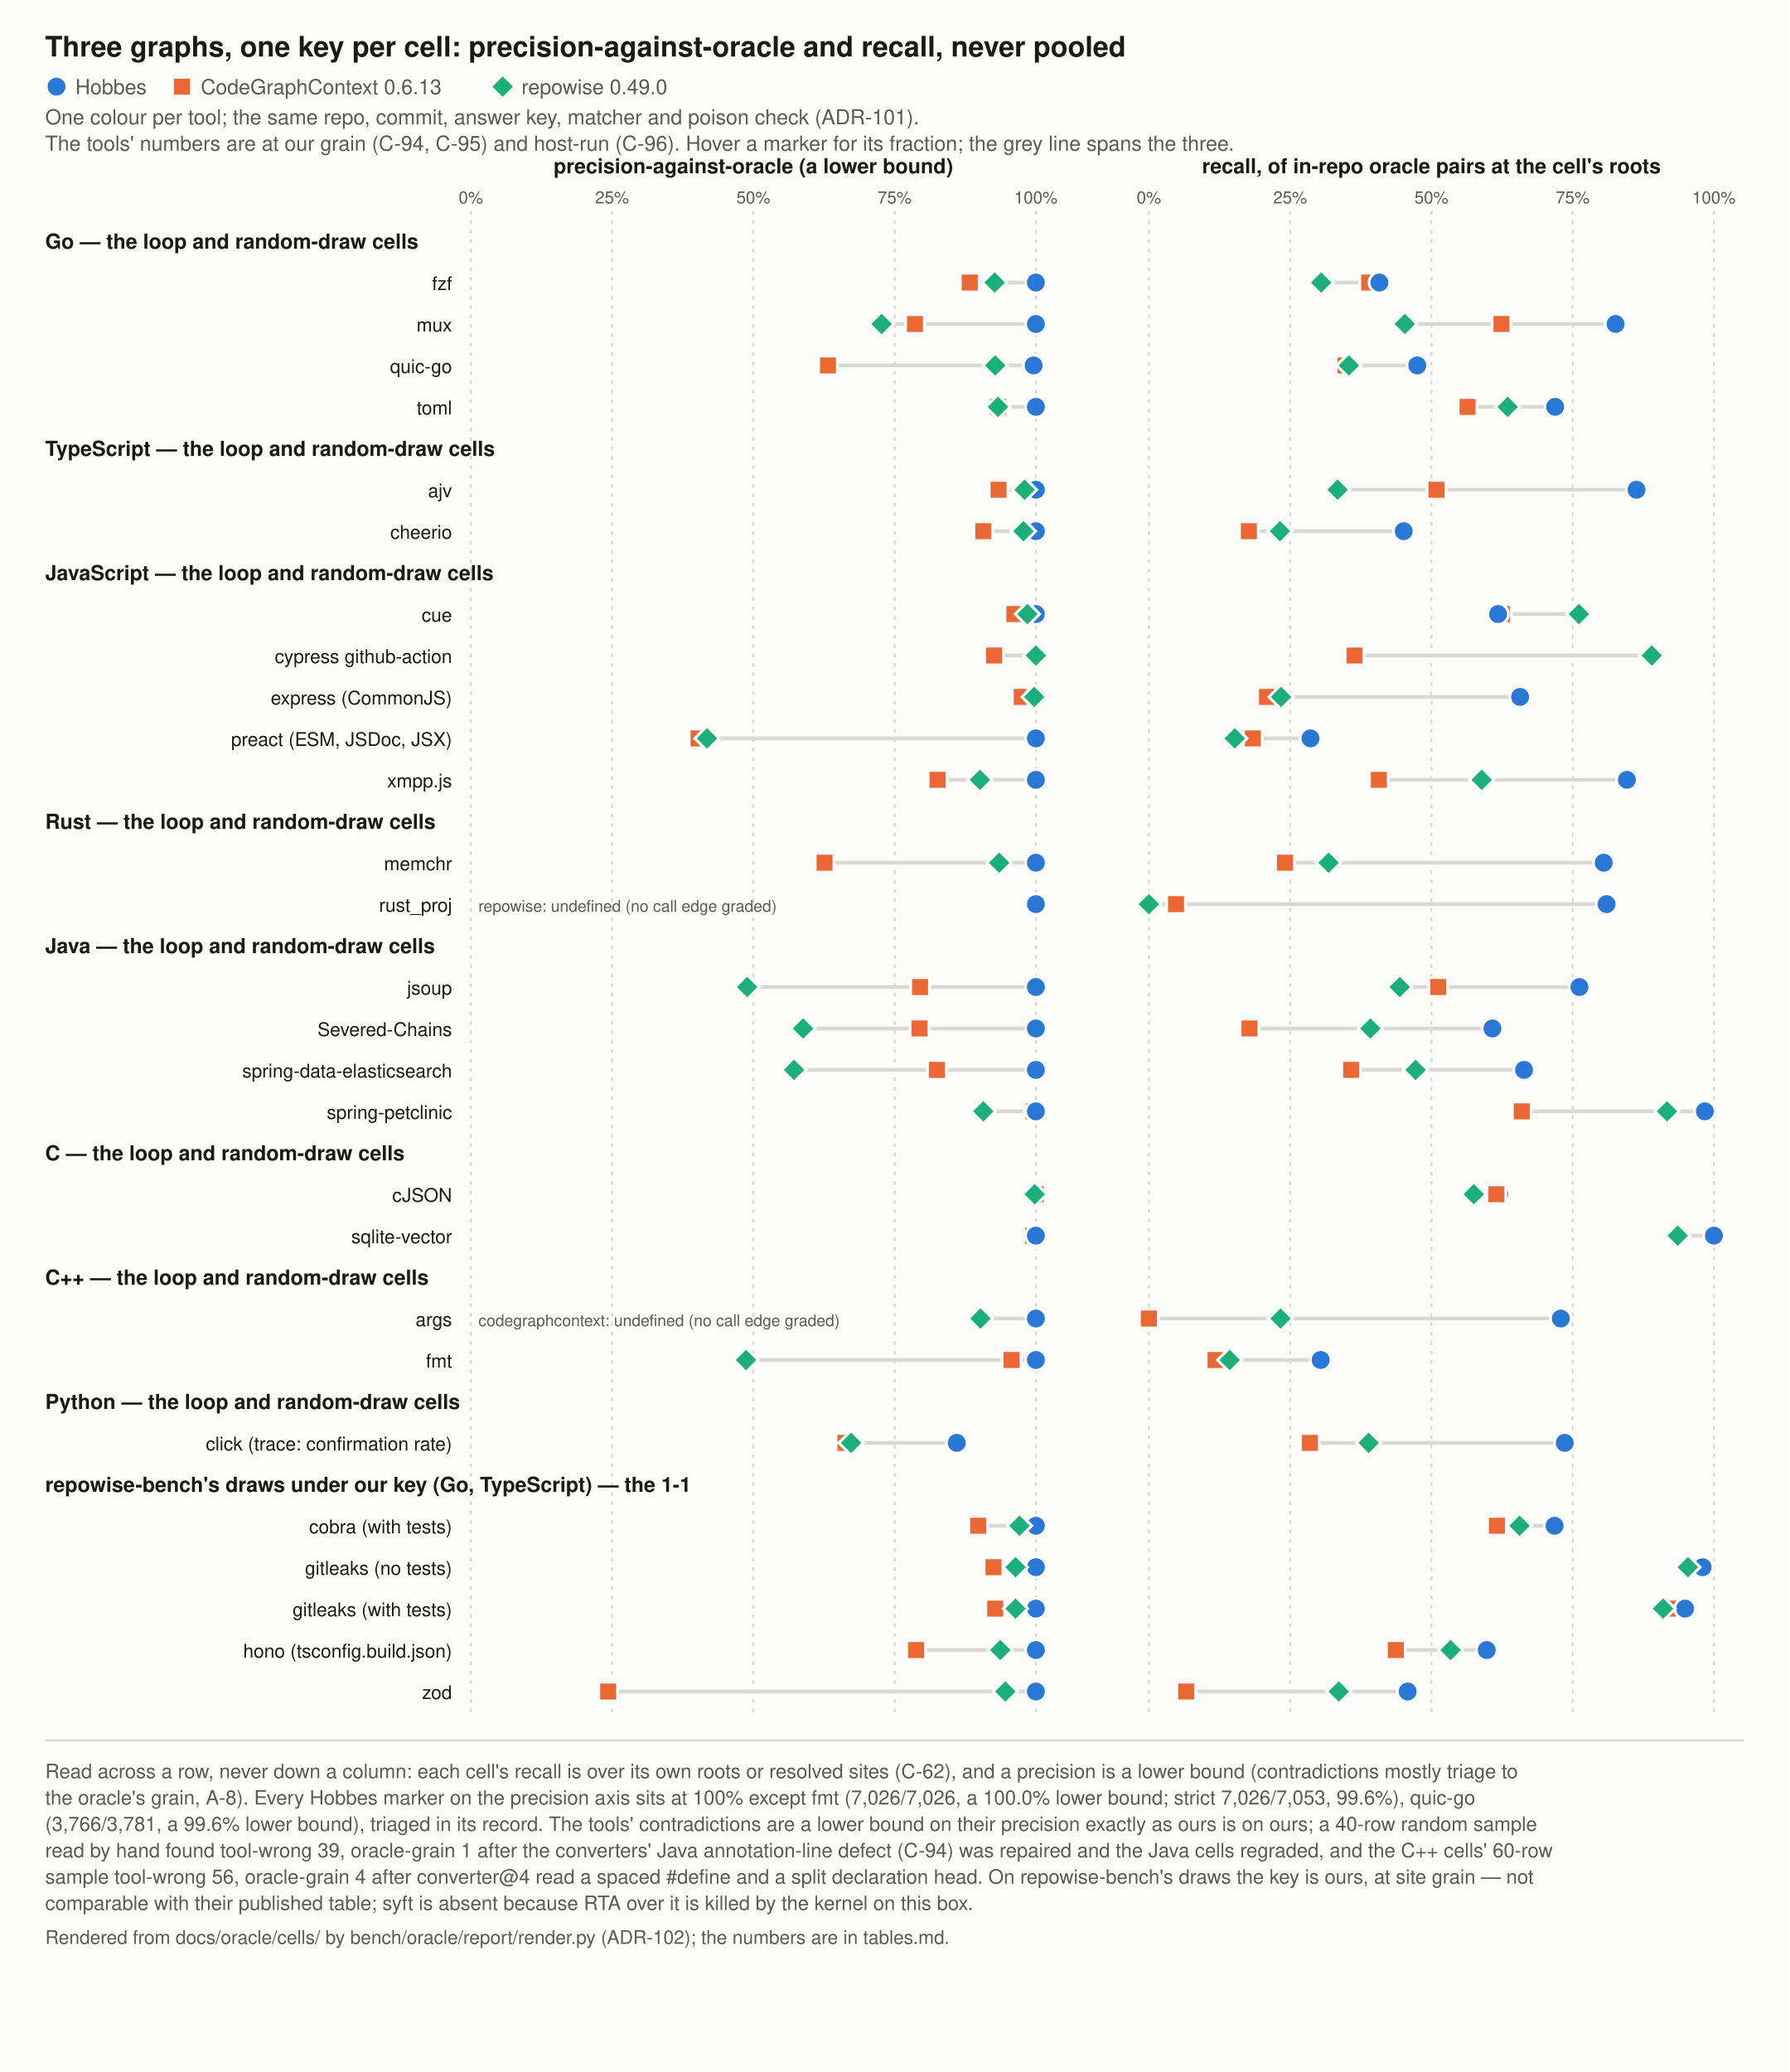
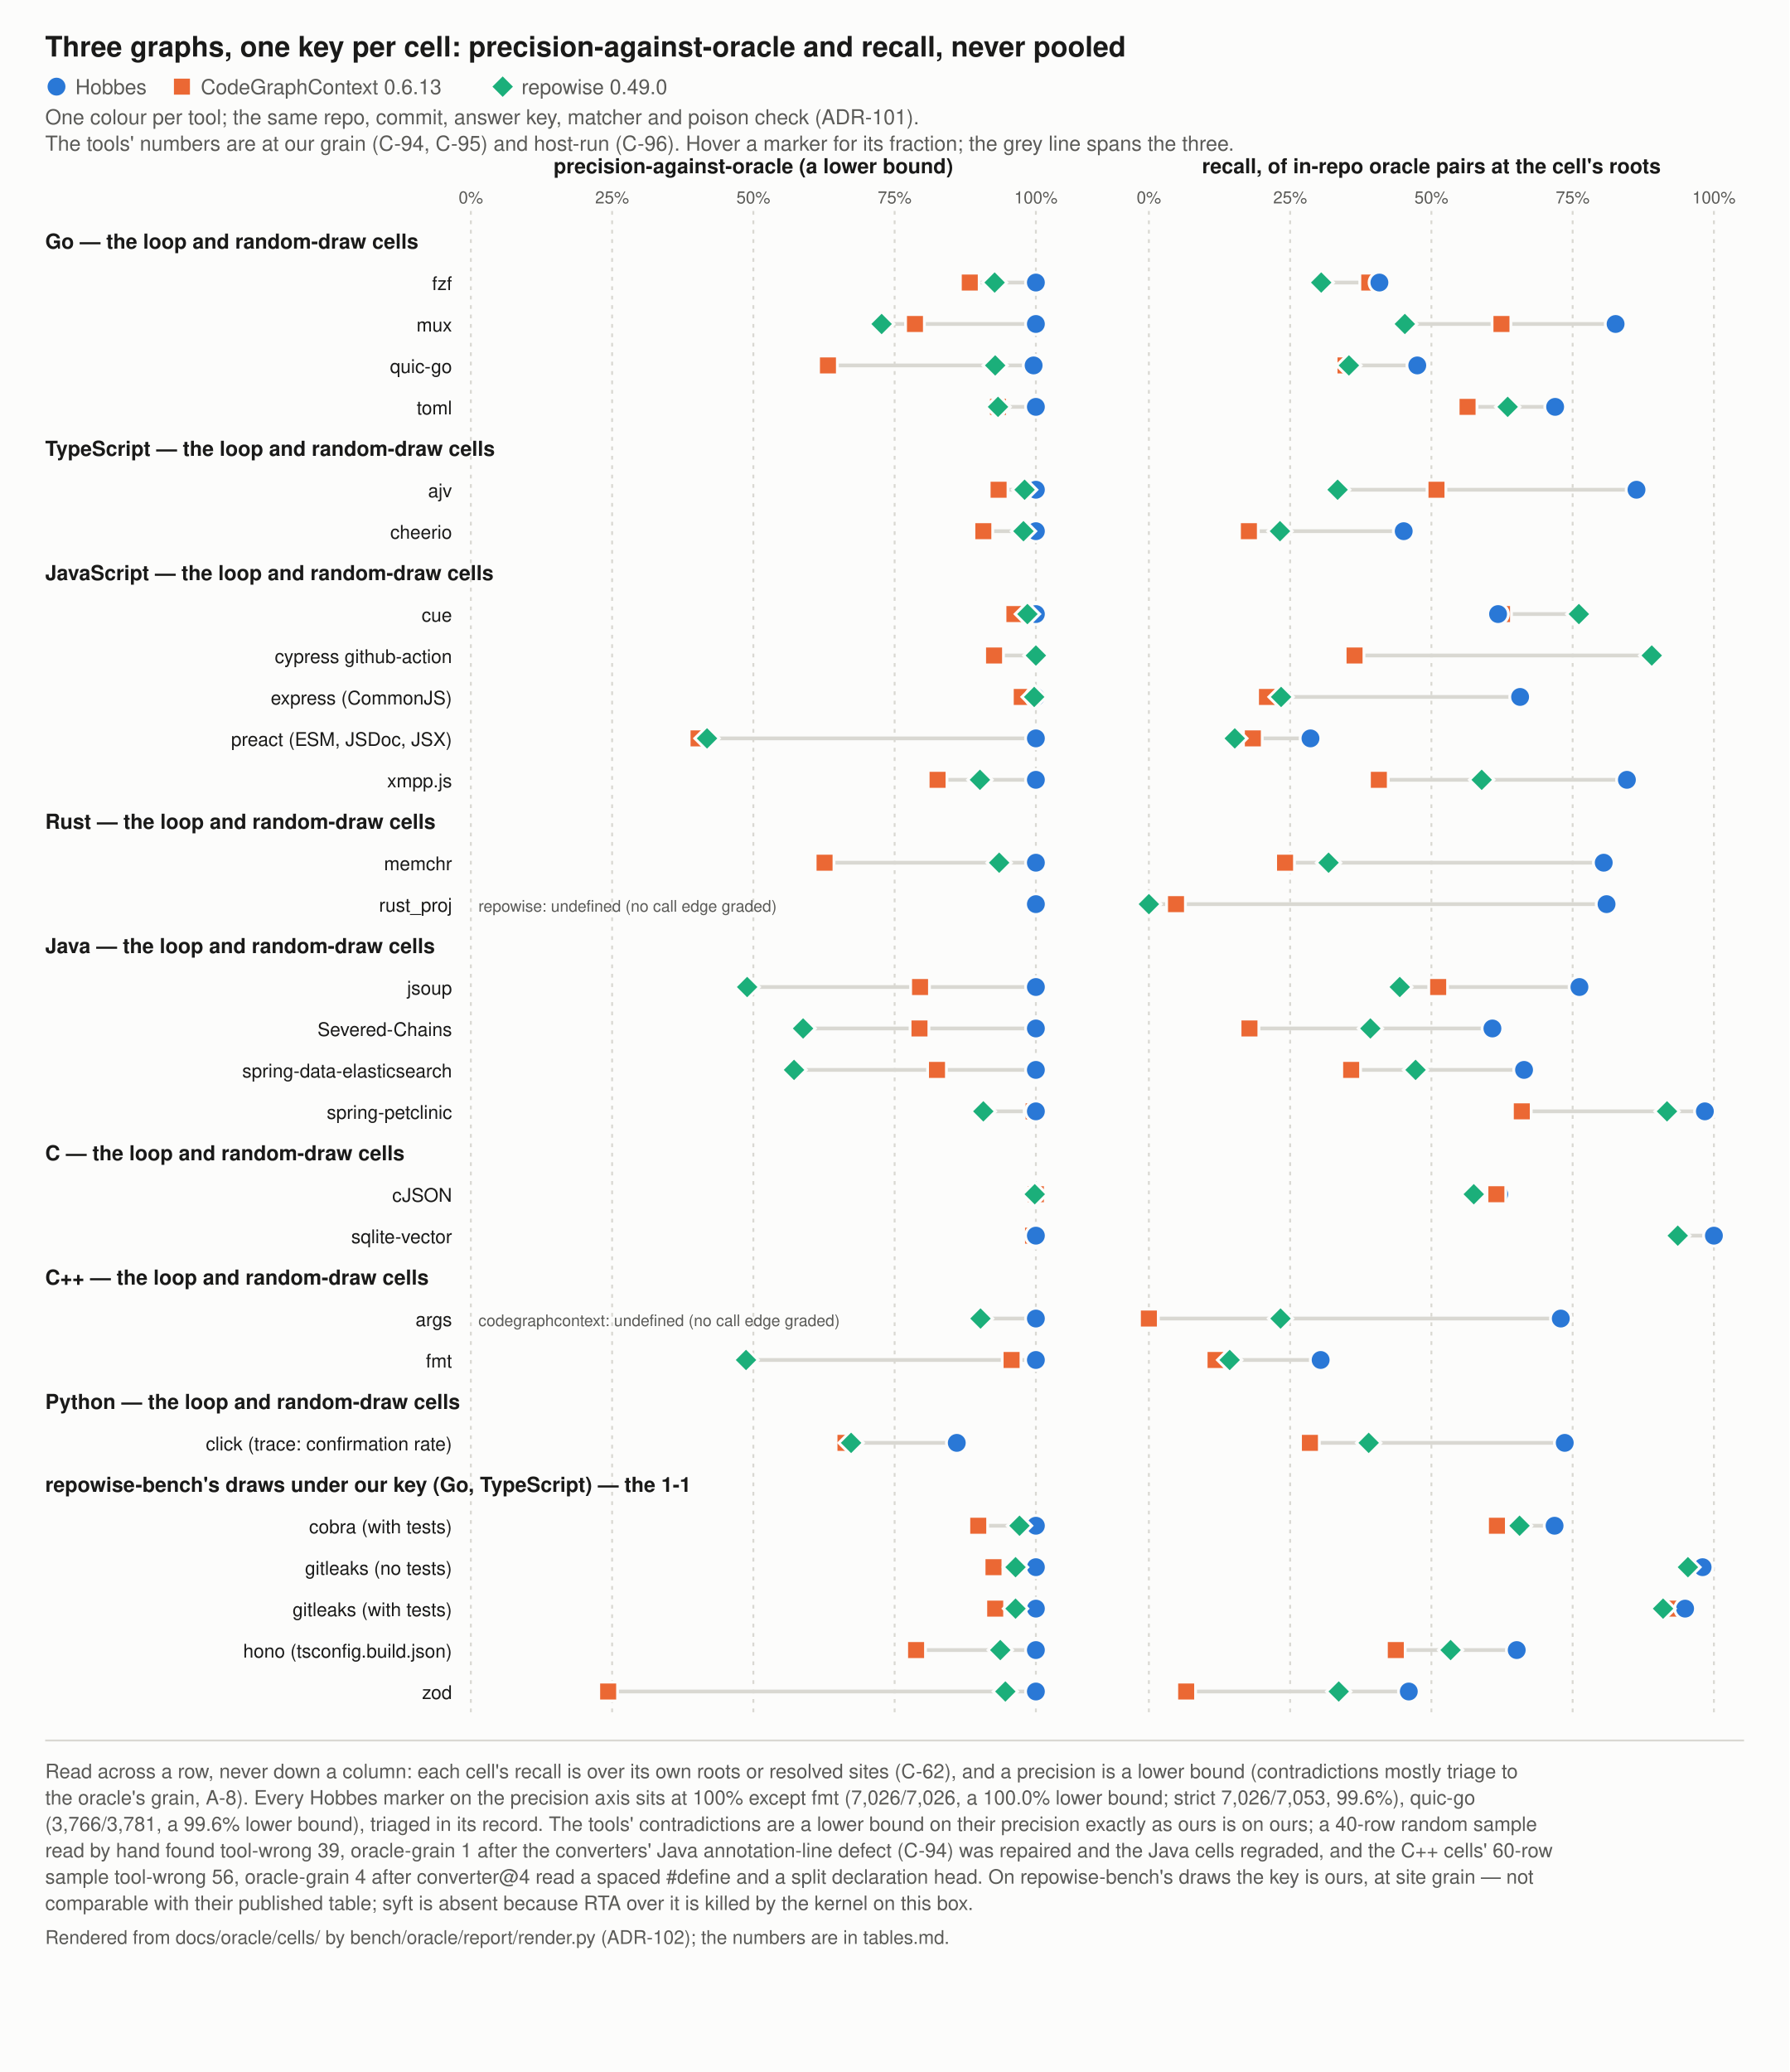
<svg xmlns="http://www.w3.org/2000/svg" width="950" height="1100" viewBox="0 0 950 1100" role="img" aria-label="Three graphs on one key per cell: precision-against-oracle and recall, Hobbes beside CodeGraphContext and repowise">
  <rect width="950" height="1100" fill="#fcfcfb" />
  <text x="24" y="30" font-size="15" fill="#1a1a19" text-anchor="start" font-weight="bold" font-family="-apple-system, 'Segoe UI', Helvetica, Arial, sans-serif">Three graphs, one key per cell: precision-against-oracle and recall, never pooled</text>
  <g>
    <circle cx="30" cy="46" r="5.5" fill="#2a78d6" stroke="#fcfcfb" stroke-width="1.5" />
  </g>
  <text x="40" y="50" font-size="11" fill="#5a5a57" text-anchor="start" font-weight="normal" font-family="-apple-system, 'Segoe UI', Helvetica, Arial, sans-serif">Hobbes</text>
  <g>
    <rect x="91.6" y="41" width="10" height="10" fill="#eb6834" stroke="#fcfcfb" stroke-width="1.5" />
  </g>
  <text x="106.6" y="50" font-size="11" fill="#5a5a57" text-anchor="start" font-weight="normal" font-family="-apple-system, 'Segoe UI', Helvetica, Arial, sans-serif">CodeGraphContext 0.6.13</text>
  <g>
    <polygon points="266.9,39.5 273.4,46 266.9,52.5 260.4,46" fill="#1baf7a" stroke="#fcfcfb" stroke-width="1.5" />
  </g>
  <text x="276.9" y="50" font-size="11" fill="#5a5a57" text-anchor="start" font-weight="normal" font-family="-apple-system, 'Segoe UI', Helvetica, Arial, sans-serif">repowise 0.49.0</text>
  <text x="24" y="66" font-size="11" fill="#5a5a57" text-anchor="start" font-weight="normal" font-family="-apple-system, 'Segoe UI', Helvetica, Arial, sans-serif">One colour per tool; the same repo, commit, answer key, matcher and poison check (ADR-101).</text>
  <text x="24" y="80" font-size="11" fill="#5a5a57" text-anchor="start" font-weight="normal" font-family="-apple-system, 'Segoe UI', Helvetica, Arial, sans-serif">The tools' numbers are at our grain (C-94, C-95) and host-run (C-96). Hover a marker for its fraction; the grey line spans the three.</text>
  <line x1="250.0" y1="112" x2="250.0" y2="910" stroke="#d9d8d2" stroke-dasharray="2 3" />
  <text x="250.0" y="108" font-size="9" fill="#5a5a57" text-anchor="middle" font-weight="normal" font-family="-apple-system, 'Segoe UI', Helvetica, Arial, sans-serif">0%</text>
  <line x1="325.0" y1="112" x2="325.0" y2="910" stroke="#d9d8d2" stroke-dasharray="2 3" />
  <text x="325.0" y="108" font-size="9" fill="#5a5a57" text-anchor="middle" font-weight="normal" font-family="-apple-system, 'Segoe UI', Helvetica, Arial, sans-serif">25%</text>
  <line x1="400.0" y1="112" x2="400.0" y2="910" stroke="#d9d8d2" stroke-dasharray="2 3" />
  <text x="400.0" y="108" font-size="9" fill="#5a5a57" text-anchor="middle" font-weight="normal" font-family="-apple-system, 'Segoe UI', Helvetica, Arial, sans-serif">50%</text>
  <line x1="475.0" y1="112" x2="475.0" y2="910" stroke="#d9d8d2" stroke-dasharray="2 3" />
  <text x="475.0" y="108" font-size="9" fill="#5a5a57" text-anchor="middle" font-weight="normal" font-family="-apple-system, 'Segoe UI', Helvetica, Arial, sans-serif">75%</text>
  <line x1="550.0" y1="112" x2="550.0" y2="910" stroke="#d9d8d2" stroke-dasharray="2 3" />
  <text x="550.0" y="108" font-size="9" fill="#5a5a57" text-anchor="middle" font-weight="normal" font-family="-apple-system, 'Segoe UI', Helvetica, Arial, sans-serif">100%</text>
  <text x="400.0" y="92" font-size="11" fill="#1a1a19" text-anchor="middle" font-weight="bold" font-family="-apple-system, 'Segoe UI', Helvetica, Arial, sans-serif">precision-against-oracle (a lower bound)</text>
  <line x1="610.0" y1="112" x2="610.0" y2="910" stroke="#d9d8d2" stroke-dasharray="2 3" />
  <text x="610.0" y="108" font-size="9" fill="#5a5a57" text-anchor="middle" font-weight="normal" font-family="-apple-system, 'Segoe UI', Helvetica, Arial, sans-serif">0%</text>
  <line x1="685.0" y1="112" x2="685.0" y2="910" stroke="#d9d8d2" stroke-dasharray="2 3" />
  <text x="685.0" y="108" font-size="9" fill="#5a5a57" text-anchor="middle" font-weight="normal" font-family="-apple-system, 'Segoe UI', Helvetica, Arial, sans-serif">25%</text>
  <line x1="760.0" y1="112" x2="760.0" y2="910" stroke="#d9d8d2" stroke-dasharray="2 3" />
  <text x="760.0" y="108" font-size="9" fill="#5a5a57" text-anchor="middle" font-weight="normal" font-family="-apple-system, 'Segoe UI', Helvetica, Arial, sans-serif">50%</text>
  <line x1="835.0" y1="112" x2="835.0" y2="910" stroke="#d9d8d2" stroke-dasharray="2 3" />
  <text x="835.0" y="108" font-size="9" fill="#5a5a57" text-anchor="middle" font-weight="normal" font-family="-apple-system, 'Segoe UI', Helvetica, Arial, sans-serif">75%</text>
  <line x1="910.0" y1="112" x2="910.0" y2="910" stroke="#d9d8d2" stroke-dasharray="2 3" />
  <text x="910.0" y="108" font-size="9" fill="#5a5a57" text-anchor="middle" font-weight="normal" font-family="-apple-system, 'Segoe UI', Helvetica, Arial, sans-serif">100%</text>
  <text x="760.0" y="92" font-size="11" fill="#1a1a19" text-anchor="middle" font-weight="bold" font-family="-apple-system, 'Segoe UI', Helvetica, Arial, sans-serif">recall, of in-repo oracle pairs at the cell's roots</text>
  <text x="24" y="132" font-size="11" fill="#1a1a19" text-anchor="start" font-weight="bold" font-family="-apple-system, 'Segoe UI', Helvetica, Arial, sans-serif">Go — the loop and random-draw cells</text>
  <text x="240" y="154" font-size="10" fill="#1a1a19" text-anchor="end" font-weight="normal" font-family="-apple-system, 'Segoe UI', Helvetica, Arial, sans-serif">fzf</text>
  <line x1="514.9" y1="150" x2="550.0" y2="150" stroke="#d9d8d2" stroke-width="2" />
  <g>
    <rect x="509.9" y="145" width="10" height="10" fill="#eb6834" stroke="#fcfcfb" stroke-width="1.5" />
  </g>
  <g>
    <circle cx="550.0" cy="150" r="5.5" fill="#2a78d6" stroke="#fcfcfb" stroke-width="1.5" />
  </g>
  <g>
    <polygon points="528.1,143.5 534.6,150 528.1,156.5 521.6,150" fill="#1baf7a" stroke="#fcfcfb" stroke-width="1.5" />
  </g>
  <line x1="701.5" y1="150" x2="732.4" y2="150" stroke="#d9d8d2" stroke-width="2" />
  <g>
    <rect x="722.0" y="145" width="10" height="10" fill="#eb6834" stroke="#fcfcfb" stroke-width="1.5" />
  </g>
  <g>
    <circle cx="732.4" cy="150" r="5.5" fill="#2a78d6" stroke="#fcfcfb" stroke-width="1.5" />
  </g>
  <g>
    <polygon points="701.5,143.5 708.0,150 701.5,156.5 695.0,150" fill="#1baf7a" stroke="#fcfcfb" stroke-width="1.5" />
  </g>
  <text x="240" y="176" font-size="10" fill="#1a1a19" text-anchor="end" font-weight="normal" font-family="-apple-system, 'Segoe UI', Helvetica, Arial, sans-serif">mux</text>
  <line x1="468.1" y1="172" x2="550.0" y2="172" stroke="#d9d8d2" stroke-width="2" />
  <g>
    <rect x="480.8" y="167" width="10" height="10" fill="#eb6834" stroke="#fcfcfb" stroke-width="1.5" />
  </g>
  <g>
    <circle cx="550.0" cy="172" r="5.5" fill="#2a78d6" stroke="#fcfcfb" stroke-width="1.5" />
  </g>
  <g>
    <polygon points="468.1,165.5 474.6,172 468.1,178.5 461.6,172" fill="#1baf7a" stroke="#fcfcfb" stroke-width="1.5" />
  </g>
  <line x1="745.9" y1="172" x2="857.8" y2="172" stroke="#d9d8d2" stroke-width="2" />
  <g>
    <rect x="792.2" y="167" width="10" height="10" fill="#eb6834" stroke="#fcfcfb" stroke-width="1.5" />
  </g>
  <g>
    <circle cx="857.8" cy="172" r="5.5" fill="#2a78d6" stroke="#fcfcfb" stroke-width="1.5" />
  </g>
  <g>
    <polygon points="745.9,165.5 752.4,172 745.9,178.5 739.4,172" fill="#1baf7a" stroke="#fcfcfb" stroke-width="1.5" />
  </g>
  <text x="240" y="198" font-size="10" fill="#1a1a19" text-anchor="end" font-weight="normal" font-family="-apple-system, 'Segoe UI', Helvetica, Arial, sans-serif">quic-go</text>
  <line x1="439.6" y1="194" x2="548.8" y2="194" stroke="#d9d8d2" stroke-width="2" />
  <g>
    <rect x="434.6" y="189" width="10" height="10" fill="#eb6834" stroke="#fcfcfb" stroke-width="1.5" />
  </g>
  <g>
    <circle cx="548.8" cy="194" r="5.5" fill="#2a78d6" stroke="#fcfcfb" stroke-width="1.5" />
  </g>
  <g>
    <polygon points="528.4,187.5 534.9,194 528.4,200.5 521.9,194" fill="#1baf7a" stroke="#fcfcfb" stroke-width="1.5" />
  </g>
  <line x1="714.4" y1="194" x2="752.5" y2="194" stroke="#d9d8d2" stroke-width="2" />
  <g>
    <rect x="709.4" y="189" width="10" height="10" fill="#eb6834" stroke="#fcfcfb" stroke-width="1.5" />
  </g>
  <g>
    <circle cx="752.5" cy="194" r="5.5" fill="#2a78d6" stroke="#fcfcfb" stroke-width="1.5" />
  </g>
  <g>
    <polygon points="716.2,187.5 722.7,194 716.2,200.5 709.7,194" fill="#1baf7a" stroke="#fcfcfb" stroke-width="1.5" />
  </g>
  <text x="240" y="220" font-size="10" fill="#1a1a19" text-anchor="end" font-weight="normal" font-family="-apple-system, 'Segoe UI', Helvetica, Arial, sans-serif">toml</text>
  <line x1="529.9" y1="216" x2="550.0" y2="216" stroke="#d9d8d2" stroke-width="2" />
  <g>
    <rect x="524.9" y="211" width="10" height="10" fill="#eb6834" stroke="#fcfcfb" stroke-width="1.5" />
  </g>
  <g>
    <polygon points="529.9,209.5 536.4,216 529.9,222.5 523.4,216" fill="#1baf7a" stroke="#fcfcfb" stroke-width="1.5" />
  </g>
  <g>
    <circle cx="550.0" cy="216" r="5.5" fill="#2a78d6" stroke="#fcfcfb" stroke-width="1.5" />
  </g>
  <line x1="779.2" y1="216" x2="825.7" y2="216" stroke="#d9d8d2" stroke-width="2" />
  <g>
    <rect x="774.2" y="211" width="10" height="10" fill="#eb6834" stroke="#fcfcfb" stroke-width="1.5" />
  </g>
  <g>
    <polygon points="800.5,209.5 807.0,216 800.5,222.5 794.0,216" fill="#1baf7a" stroke="#fcfcfb" stroke-width="1.5" />
  </g>
  <g>
    <circle cx="825.7" cy="216" r="5.5" fill="#2a78d6" stroke="#fcfcfb" stroke-width="1.5" />
  </g>
  <text x="24" y="242" font-size="11" fill="#1a1a19" text-anchor="start" font-weight="bold" font-family="-apple-system, 'Segoe UI', Helvetica, Arial, sans-serif">TypeScript — the loop and random-draw cells</text>
  <text x="240" y="264" font-size="10" fill="#1a1a19" text-anchor="end" font-weight="normal" font-family="-apple-system, 'Segoe UI', Helvetica, Arial, sans-serif">ajv</text>
  <line x1="530.2" y1="260" x2="550.0" y2="260" stroke="#d9d8d2" stroke-width="2" />
  <g>
    <circle cx="550.0" cy="260" r="5.5" fill="#2a78d6" stroke="#fcfcfb" stroke-width="1.5" />
  </g>
  <g>
    <rect x="525.2" y="255" width="10" height="10" fill="#eb6834" stroke="#fcfcfb" stroke-width="1.5" />
  </g>
  <g>
    <polygon points="544.0,253.5 550.5,260 544.0,266.5 537.5,260" fill="#1baf7a" stroke="#fcfcfb" stroke-width="1.5" />
  </g>
  <line x1="710.2" y1="260" x2="868.9" y2="260" stroke="#d9d8d2" stroke-width="2" />
  <g>
    <circle cx="868.9" cy="260" r="5.5" fill="#2a78d6" stroke="#fcfcfb" stroke-width="1.5" />
  </g>
  <g>
    <rect x="757.7" y="255" width="10" height="10" fill="#eb6834" stroke="#fcfcfb" stroke-width="1.5" />
  </g>
  <g>
    <polygon points="710.2,253.5 716.7,260 710.2,266.5 703.7,260" fill="#1baf7a" stroke="#fcfcfb" stroke-width="1.5" />
  </g>
  <text x="240" y="286" font-size="10" fill="#1a1a19" text-anchor="end" font-weight="normal" font-family="-apple-system, 'Segoe UI', Helvetica, Arial, sans-serif">cheerio</text>
  <line x1="522.1" y1="282" x2="550.0" y2="282" stroke="#d9d8d2" stroke-width="2" />
  <g>
    <circle cx="550.0" cy="282" r="5.5" fill="#2a78d6" stroke="#fcfcfb" stroke-width="1.5" />
  </g>
  <g>
    <rect x="517.1" y="277" width="10" height="10" fill="#eb6834" stroke="#fcfcfb" stroke-width="1.5" />
  </g>
  <g>
    <polygon points="543.4,275.5 549.9,282 543.4,288.5 536.9,282" fill="#1baf7a" stroke="#fcfcfb" stroke-width="1.5" />
  </g>
  <line x1="663.1" y1="282" x2="745.3" y2="282" stroke="#d9d8d2" stroke-width="2" />
  <g>
    <circle cx="745.3" cy="282" r="5.5" fill="#2a78d6" stroke="#fcfcfb" stroke-width="1.5" />
  </g>
  <g>
    <rect x="658.1" y="277" width="10" height="10" fill="#eb6834" stroke="#fcfcfb" stroke-width="1.5" />
  </g>
  <g>
    <polygon points="679.6,275.5 686.1,282 679.6,288.5 673.1,282" fill="#1baf7a" stroke="#fcfcfb" stroke-width="1.5" />
  </g>
  <text x="24" y="308" font-size="11" fill="#1a1a19" text-anchor="start" font-weight="bold" font-family="-apple-system, 'Segoe UI', Helvetica, Arial, sans-serif">JavaScript — the loop and random-draw cells</text>
  <text x="240" y="330" font-size="10" fill="#1a1a19" text-anchor="end" font-weight="normal" font-family="-apple-system, 'Segoe UI', Helvetica, Arial, sans-serif">cue</text>
  <line x1="538.6" y1="326" x2="550.0" y2="326" stroke="#d9d8d2" stroke-width="2" />
  <g>
    <rect x="533.6" y="321" width="10" height="10" fill="#eb6834" stroke="#fcfcfb" stroke-width="1.5" />
  </g>
  <g>
    <circle cx="550.0" cy="326" r="5.5" fill="#2a78d6" stroke="#fcfcfb" stroke-width="1.5" />
  </g>
  <g>
    <polygon points="545.5,319.5 552.0,326 545.5,332.5 539.0,326" fill="#1baf7a" stroke="#fcfcfb" stroke-width="1.5" />
  </g>
  <line x1="795.4" y1="326" x2="838.3" y2="326" stroke="#d9d8d2" stroke-width="2" />
  <g>
    <rect x="792.5" y="321" width="10" height="10" fill="#eb6834" stroke="#fcfcfb" stroke-width="1.5" />
  </g>
  <g>
    <circle cx="795.4" cy="326" r="5.5" fill="#2a78d6" stroke="#fcfcfb" stroke-width="1.5" />
  </g>
  <g>
    <polygon points="838.3,319.5 844.8,326 838.3,332.5 831.8,326" fill="#1baf7a" stroke="#fcfcfb" stroke-width="1.5" />
  </g>
  <text x="240" y="352" font-size="10" fill="#1a1a19" text-anchor="end" font-weight="normal" font-family="-apple-system, 'Segoe UI', Helvetica, Arial, sans-serif">cypress github-action</text>
  <line x1="527.8" y1="348" x2="550.0" y2="348" stroke="#d9d8d2" stroke-width="2" />
  <g>
    <rect x="522.8" y="343" width="10" height="10" fill="#eb6834" stroke="#fcfcfb" stroke-width="1.5" />
  </g>
  <g>
    <circle cx="550.0" cy="348" r="5.5" fill="#2a78d6" stroke="#fcfcfb" stroke-width="1.5" />
  </g>
  <g>
    <polygon points="550.0,341.5 556.5,348 550.0,354.5 543.5,348" fill="#1baf7a" stroke="#fcfcfb" stroke-width="1.5" />
  </g>
  <line x1="719.2" y1="348" x2="877.0" y2="348" stroke="#d9d8d2" stroke-width="2" />
  <g>
    <rect x="714.2" y="343" width="10" height="10" fill="#eb6834" stroke="#fcfcfb" stroke-width="1.5" />
  </g>
  <g>
    <circle cx="877.0" cy="348" r="5.5" fill="#2a78d6" stroke="#fcfcfb" stroke-width="1.5" />
  </g>
  <g>
    <polygon points="877.0,341.5 883.5,348 877.0,354.5 870.5,348" fill="#1baf7a" stroke="#fcfcfb" stroke-width="1.5" />
  </g>
  <text x="240" y="374" font-size="10" fill="#1a1a19" text-anchor="end" font-weight="normal" font-family="-apple-system, 'Segoe UI', Helvetica, Arial, sans-serif">express (CommonJS)</text>
  <line x1="542.5" y1="370" x2="550.0" y2="370" stroke="#d9d8d2" stroke-width="2" />
  <g>
    <rect x="537.5" y="365" width="10" height="10" fill="#eb6834" stroke="#fcfcfb" stroke-width="1.5" />
  </g>
  <g>
    <circle cx="550.0" cy="370" r="5.5" fill="#2a78d6" stroke="#fcfcfb" stroke-width="1.5" />
  </g>
  <g>
    <polygon points="549.1,363.5 555.6,370 549.1,376.5 542.6,370" fill="#1baf7a" stroke="#fcfcfb" stroke-width="1.5" />
  </g>
  <line x1="672.7" y1="370" x2="807.1" y2="370" stroke="#d9d8d2" stroke-width="2" />
  <g>
    <rect x="667.7" y="365" width="10" height="10" fill="#eb6834" stroke="#fcfcfb" stroke-width="1.5" />
  </g>
  <g>
    <circle cx="807.1" cy="370" r="5.5" fill="#2a78d6" stroke="#fcfcfb" stroke-width="1.5" />
  </g>
  <g>
    <polygon points="680.2,363.5 686.7,370 680.2,376.5 673.7,370" fill="#1baf7a" stroke="#fcfcfb" stroke-width="1.5" />
  </g>
  <text x="240" y="396" font-size="10" fill="#1a1a19" text-anchor="end" font-weight="normal" font-family="-apple-system, 'Segoe UI', Helvetica, Arial, sans-serif">preact (ESM, JSDoc, JSX)</text>
  <line x1="370.9" y1="392" x2="550.0" y2="392" stroke="#d9d8d2" stroke-width="2" />
  <g>
    <rect x="365.9" y="387" width="10" height="10" fill="#eb6834" stroke="#fcfcfb" stroke-width="1.5" />
  </g>
  <g>
    <circle cx="550.0" cy="392" r="5.5" fill="#2a78d6" stroke="#fcfcfb" stroke-width="1.5" />
  </g>
  <g>
    <polygon points="375.4,385.5 381.9,392 375.4,398.5 368.9,392" fill="#1baf7a" stroke="#fcfcfb" stroke-width="1.5" />
  </g>
  <line x1="655.6" y1="392" x2="695.8" y2="392" stroke="#d9d8d2" stroke-width="2" />
  <g>
    <rect x="660.2" y="387" width="10" height="10" fill="#eb6834" stroke="#fcfcfb" stroke-width="1.5" />
  </g>
  <g>
    <circle cx="695.8" cy="392" r="5.5" fill="#2a78d6" stroke="#fcfcfb" stroke-width="1.5" />
  </g>
  <g>
    <polygon points="655.6,385.5 662.1,392 655.6,398.5 649.1,392" fill="#1baf7a" stroke="#fcfcfb" stroke-width="1.5" />
  </g>
  <text x="240" y="418" font-size="10" fill="#1a1a19" text-anchor="end" font-weight="normal" font-family="-apple-system, 'Segoe UI', Helvetica, Arial, sans-serif">xmpp.js</text>
  <line x1="497.8" y1="414" x2="550.0" y2="414" stroke="#d9d8d2" stroke-width="2" />
  <g>
    <rect x="492.8" y="409" width="10" height="10" fill="#eb6834" stroke="#fcfcfb" stroke-width="1.5" />
  </g>
  <g>
    <polygon points="520.3,407.5 526.8,414 520.3,420.5 513.8,414" fill="#1baf7a" stroke="#fcfcfb" stroke-width="1.5" />
  </g>
  <g>
    <circle cx="550.0" cy="414" r="5.5" fill="#2a78d6" stroke="#fcfcfb" stroke-width="1.5" />
  </g>
  <line x1="732.1" y1="414" x2="863.8" y2="414" stroke="#d9d8d2" stroke-width="2" />
  <g>
    <rect x="727.1" y="409" width="10" height="10" fill="#eb6834" stroke="#fcfcfb" stroke-width="1.5" />
  </g>
  <g>
    <polygon points="786.7,407.5 793.2,414 786.7,420.5 780.2,414" fill="#1baf7a" stroke="#fcfcfb" stroke-width="1.5" />
  </g>
  <g>
    <circle cx="863.8" cy="414" r="5.5" fill="#2a78d6" stroke="#fcfcfb" stroke-width="1.5" />
  </g>
  <text x="24" y="440" font-size="11" fill="#1a1a19" text-anchor="start" font-weight="bold" font-family="-apple-system, 'Segoe UI', Helvetica, Arial, sans-serif">Rust — the loop and random-draw cells</text>
  <text x="240" y="462" font-size="10" fill="#1a1a19" text-anchor="end" font-weight="normal" font-family="-apple-system, 'Segoe UI', Helvetica, Arial, sans-serif">memchr</text>
  <line x1="437.8" y1="458" x2="550.0" y2="458" stroke="#d9d8d2" stroke-width="2" />
  <g>
    <rect x="432.8" y="453" width="10" height="10" fill="#eb6834" stroke="#fcfcfb" stroke-width="1.5" />
  </g>
  <g>
    <circle cx="550.0" cy="458" r="5.5" fill="#2a78d6" stroke="#fcfcfb" stroke-width="1.5" />
  </g>
  <g>
    <polygon points="530.5,451.5 537.0,458 530.5,464.5 524.0,458" fill="#1baf7a" stroke="#fcfcfb" stroke-width="1.5" />
  </g>
  <line x1="682.3" y1="458" x2="851.5" y2="458" stroke="#d9d8d2" stroke-width="2" />
  <g>
    <rect x="677.3" y="453" width="10" height="10" fill="#eb6834" stroke="#fcfcfb" stroke-width="1.5" />
  </g>
  <g>
    <circle cx="851.5" cy="458" r="5.5" fill="#2a78d6" stroke="#fcfcfb" stroke-width="1.5" />
  </g>
  <g>
    <polygon points="705.4,451.5 711.9,458 705.4,464.5 698.9,458" fill="#1baf7a" stroke="#fcfcfb" stroke-width="1.5" />
  </g>
  <text x="240" y="484" font-size="10" fill="#1a1a19" text-anchor="end" font-weight="normal" font-family="-apple-system, 'Segoe UI', Helvetica, Arial, sans-serif">rust_proj</text>
  <line x1="550.0" y1="480" x2="550.0" y2="480" stroke="#d9d8d2" stroke-width="2" />
  <g>
    <rect x="545.0" y="475" width="10" height="10" fill="#eb6834" stroke="#fcfcfb" stroke-width="1.5" />
  </g>
  <g>
    <circle cx="550.0" cy="480" r="5.5" fill="#2a78d6" stroke="#fcfcfb" stroke-width="1.5" />
  </g>
  <text x="254" y="484" font-size="8.5" fill="#5a5a57" text-anchor="start" font-weight="normal" font-family="-apple-system, 'Segoe UI', Helvetica, Arial, sans-serif">repowise: undefined (no call edge graded)</text>
  <line x1="610.0" y1="480" x2="853.0" y2="480" stroke="#d9d8d2" stroke-width="2" />
  <g>
    <rect x="619.4" y="475" width="10" height="10" fill="#eb6834" stroke="#fcfcfb" stroke-width="1.5" />
  </g>
  <g>
    <polygon points="610.0,473.5 616.5,480 610.0,486.5 603.5,480" fill="#1baf7a" stroke="#fcfcfb" stroke-width="1.5" />
  </g>
  <g>
    <circle cx="853.0" cy="480" r="5.5" fill="#2a78d6" stroke="#fcfcfb" stroke-width="1.5" />
  </g>
  <text x="24" y="506" font-size="11" fill="#1a1a19" text-anchor="start" font-weight="bold" font-family="-apple-system, 'Segoe UI', Helvetica, Arial, sans-serif">Java — the loop and random-draw cells</text>
  <text x="240" y="528" font-size="10" fill="#1a1a19" text-anchor="end" font-weight="normal" font-family="-apple-system, 'Segoe UI', Helvetica, Arial, sans-serif">jsoup</text>
  <line x1="396.7" y1="524" x2="550.0" y2="524" stroke="#d9d8d2" stroke-width="2" />
  <g>
    <rect x="483.5" y="519" width="10" height="10" fill="#eb6834" stroke="#fcfcfb" stroke-width="1.5" />
  </g>
  <g>
    <circle cx="550.0" cy="524" r="5.5" fill="#2a78d6" stroke="#fcfcfb" stroke-width="1.5" />
  </g>
  <g>
    <polygon points="396.7,517.5 403.2,524 396.7,530.5 390.2,524" fill="#1baf7a" stroke="#fcfcfb" stroke-width="1.5" />
  </g>
  <line x1="743.2" y1="524" x2="838.6" y2="524" stroke="#d9d8d2" stroke-width="2" />
  <g>
    <rect x="758.6" y="519" width="10" height="10" fill="#eb6834" stroke="#fcfcfb" stroke-width="1.5" />
  </g>
  <g>
    <circle cx="838.6" cy="524" r="5.5" fill="#2a78d6" stroke="#fcfcfb" stroke-width="1.5" />
  </g>
  <g>
    <polygon points="743.2,517.5 749.7,524 743.2,530.5 736.7,524" fill="#1baf7a" stroke="#fcfcfb" stroke-width="1.5" />
  </g>
  <text x="240" y="550" font-size="10" fill="#1a1a19" text-anchor="end" font-weight="normal" font-family="-apple-system, 'Segoe UI', Helvetica, Arial, sans-serif">Severed-Chains</text>
  <line x1="426.4" y1="546" x2="550.0" y2="546" stroke="#d9d8d2" stroke-width="2" />
  <g>
    <rect x="483.2" y="541" width="10" height="10" fill="#eb6834" stroke="#fcfcfb" stroke-width="1.5" />
  </g>
  <g>
    <polygon points="426.4,539.5 432.9,546 426.4,552.5 419.9,546" fill="#1baf7a" stroke="#fcfcfb" stroke-width="1.5" />
  </g>
  <g>
    <circle cx="550.0" cy="546" r="5.5" fill="#2a78d6" stroke="#fcfcfb" stroke-width="1.5" />
  </g>
  <line x1="663.4" y1="546" x2="792.4" y2="546" stroke="#d9d8d2" stroke-width="2" />
  <g>
    <rect x="658.4" y="541" width="10" height="10" fill="#eb6834" stroke="#fcfcfb" stroke-width="1.5" />
  </g>
  <g>
    <polygon points="727.6,539.5 734.1,546 727.6,552.5 721.1,546" fill="#1baf7a" stroke="#fcfcfb" stroke-width="1.5" />
  </g>
  <g>
    <circle cx="792.4" cy="546" r="5.5" fill="#2a78d6" stroke="#fcfcfb" stroke-width="1.5" />
  </g>
  <text x="240" y="572" font-size="10" fill="#1a1a19" text-anchor="end" font-weight="normal" font-family="-apple-system, 'Segoe UI', Helvetica, Arial, sans-serif">spring-data-elasticsearch</text>
  <line x1="421.6" y1="568" x2="550.0" y2="568" stroke="#d9d8d2" stroke-width="2" />
  <g>
    <rect x="492.5" y="563" width="10" height="10" fill="#eb6834" stroke="#fcfcfb" stroke-width="1.5" />
  </g>
  <g>
    <polygon points="421.6,561.5 428.1,568 421.6,574.5 415.1,568" fill="#1baf7a" stroke="#fcfcfb" stroke-width="1.5" />
  </g>
  <g>
    <circle cx="550.0" cy="568" r="5.5" fill="#2a78d6" stroke="#fcfcfb" stroke-width="1.5" />
  </g>
  <line x1="717.4" y1="568" x2="809.2" y2="568" stroke="#d9d8d2" stroke-width="2" />
  <g>
    <rect x="712.4" y="563" width="10" height="10" fill="#eb6834" stroke="#fcfcfb" stroke-width="1.5" />
  </g>
  <g>
    <polygon points="751.6,561.5 758.1,568 751.6,574.5 745.1,568" fill="#1baf7a" stroke="#fcfcfb" stroke-width="1.5" />
  </g>
  <g>
    <circle cx="809.2" cy="568" r="5.5" fill="#2a78d6" stroke="#fcfcfb" stroke-width="1.5" />
  </g>
  <text x="240" y="594" font-size="10" fill="#1a1a19" text-anchor="end" font-weight="normal" font-family="-apple-system, 'Segoe UI', Helvetica, Arial, sans-serif">spring-petclinic</text>
  <line x1="522.1" y1="590" x2="550.0" y2="590" stroke="#d9d8d2" stroke-width="2" />
  <g>
    <rect x="543.8" y="585" width="10" height="10" fill="#eb6834" stroke="#fcfcfb" stroke-width="1.5" />
  </g>
  <g>
    <circle cx="550.0" cy="590" r="5.5" fill="#2a78d6" stroke="#fcfcfb" stroke-width="1.5" />
  </g>
  <g>
    <polygon points="522.1,583.5 528.6,590 522.1,596.5 515.6,590" fill="#1baf7a" stroke="#fcfcfb" stroke-width="1.5" />
  </g>
  <line x1="808.0" y1="590" x2="905.2" y2="590" stroke="#d9d8d2" stroke-width="2" />
  <g>
    <rect x="803.0" y="585" width="10" height="10" fill="#eb6834" stroke="#fcfcfb" stroke-width="1.5" />
  </g>
  <g>
    <circle cx="905.2" cy="590" r="5.5" fill="#2a78d6" stroke="#fcfcfb" stroke-width="1.5" />
  </g>
  <g>
    <polygon points="885.1,583.5 891.6,590 885.1,596.5 878.6,590" fill="#1baf7a" stroke="#fcfcfb" stroke-width="1.5" />
  </g>
  <text x="24" y="616" font-size="11" fill="#1a1a19" text-anchor="start" font-weight="bold" font-family="-apple-system, 'Segoe UI', Helvetica, Arial, sans-serif">C — the loop and random-draw cells</text>
  <text x="240" y="638" font-size="10" fill="#1a1a19" text-anchor="end" font-weight="normal" font-family="-apple-system, 'Segoe UI', Helvetica, Arial, sans-serif">cJSON</text>
  <line x1="549.4" y1="634" x2="550.0" y2="634" stroke="#d9d8d2" stroke-width="2" />
  <g>
    <circle cx="550.0" cy="634" r="5.5" fill="#2a78d6" stroke="#fcfcfb" stroke-width="1.5" />
  </g>
  <g>
    <rect x="545.0" y="629" width="10" height="10" fill="#eb6834" stroke="#fcfcfb" stroke-width="1.5" />
  </g>
  <g>
    <polygon points="549.4,627.5 555.9,634 549.4,640.5 542.9,634" fill="#1baf7a" stroke="#fcfcfb" stroke-width="1.5" />
  </g>
  <line x1="782.5" y1="634" x2="796.0" y2="634" stroke="#d9d8d2" stroke-width="2" />
  <g>
    <circle cx="796.0" cy="634" r="5.5" fill="#2a78d6" stroke="#fcfcfb" stroke-width="1.5" />
  </g>
  <g>
    <rect x="789.5" y="629" width="10" height="10" fill="#eb6834" stroke="#fcfcfb" stroke-width="1.5" />
  </g>
  <g>
    <polygon points="782.5,627.5 789.0,634 782.5,640.5 776.0,634" fill="#1baf7a" stroke="#fcfcfb" stroke-width="1.5" />
  </g>
  <text x="240" y="660" font-size="10" fill="#1a1a19" text-anchor="end" font-weight="normal" font-family="-apple-system, 'Segoe UI', Helvetica, Arial, sans-serif">sqlite-vector</text>
  <line x1="548.5" y1="656" x2="550.0" y2="656" stroke="#d9d8d2" stroke-width="2" />
  <g>
    <rect x="543.5" y="651" width="10" height="10" fill="#eb6834" stroke="#fcfcfb" stroke-width="1.5" />
  </g>
  <g>
    <polygon points="550.0,649.5 556.5,656 550.0,662.5 543.5,656" fill="#1baf7a" stroke="#fcfcfb" stroke-width="1.5" />
  </g>
  <g>
    <circle cx="550.0" cy="656" r="5.5" fill="#2a78d6" stroke="#fcfcfb" stroke-width="1.5" />
  </g>
  <line x1="890.8" y1="656" x2="910.0" y2="656" stroke="#d9d8d2" stroke-width="2" />
  <g>
    <rect x="905.0" y="651" width="10" height="10" fill="#eb6834" stroke="#fcfcfb" stroke-width="1.5" />
  </g>
  <g>
    <polygon points="890.8,649.5 897.3,656 890.8,662.5 884.3,656" fill="#1baf7a" stroke="#fcfcfb" stroke-width="1.5" />
  </g>
  <g>
    <circle cx="910.0" cy="656" r="5.5" fill="#2a78d6" stroke="#fcfcfb" stroke-width="1.5" />
  </g>
  <text x="24" y="682" font-size="11" fill="#1a1a19" text-anchor="start" font-weight="bold" font-family="-apple-system, 'Segoe UI', Helvetica, Arial, sans-serif">C++ — the loop and random-draw cells</text>
  <text x="240" y="704" font-size="10" fill="#1a1a19" text-anchor="end" font-weight="normal" font-family="-apple-system, 'Segoe UI', Helvetica, Arial, sans-serif">args</text>
  <line x1="520.6" y1="700" x2="550.0" y2="700" stroke="#d9d8d2" stroke-width="2" />
  <g>
    <circle cx="550.0" cy="700" r="5.5" fill="#2a78d6" stroke="#fcfcfb" stroke-width="1.5" />
  </g>
  <g>
    <polygon points="520.6,693.5 527.1,700 520.6,706.5 514.1,700" fill="#1baf7a" stroke="#fcfcfb" stroke-width="1.5" />
  </g>
  <text x="254" y="704" font-size="8.5" fill="#5a5a57" text-anchor="start" font-weight="normal" font-family="-apple-system, 'Segoe UI', Helvetica, Arial, sans-serif">codegraphcontext: undefined (no call edge graded)</text>
  <line x1="610.0" y1="700" x2="828.7" y2="700" stroke="#d9d8d2" stroke-width="2" />
  <g>
    <circle cx="828.7" cy="700" r="5.5" fill="#2a78d6" stroke="#fcfcfb" stroke-width="1.5" />
  </g>
  <g>
    <rect x="605.0" y="695" width="10" height="10" fill="#eb6834" stroke="#fcfcfb" stroke-width="1.5" />
  </g>
  <g>
    <polygon points="679.9,693.5 686.4,700 679.9,706.5 673.4,700" fill="#1baf7a" stroke="#fcfcfb" stroke-width="1.5" />
  </g>
  <text x="240" y="726" font-size="10" fill="#1a1a19" text-anchor="end" font-weight="normal" font-family="-apple-system, 'Segoe UI', Helvetica, Arial, sans-serif">fmt</text>
  <line x1="396.1" y1="722" x2="550.0" y2="722" stroke="#d9d8d2" stroke-width="2" />
  <g>
    <rect x="532.1" y="717" width="10" height="10" fill="#eb6834" stroke="#fcfcfb" stroke-width="1.5" />
  </g>
  <g>
    <circle cx="550.0" cy="722" r="5.5" fill="#2a78d6" stroke="#fcfcfb" stroke-width="1.5" />
  </g>
  <g>
    <polygon points="396.1,715.5 402.6,722 396.1,728.5 389.6,722" fill="#1baf7a" stroke="#fcfcfb" stroke-width="1.5" />
  </g>
  <line x1="645.4" y1="722" x2="701.2" y2="722" stroke="#d9d8d2" stroke-width="2" />
  <g>
    <rect x="640.4" y="717" width="10" height="10" fill="#eb6834" stroke="#fcfcfb" stroke-width="1.5" />
  </g>
  <g>
    <circle cx="701.2" cy="722" r="5.5" fill="#2a78d6" stroke="#fcfcfb" stroke-width="1.5" />
  </g>
  <g>
    <polygon points="652.9,715.5 659.4,722 652.9,728.5 646.4,722" fill="#1baf7a" stroke="#fcfcfb" stroke-width="1.5" />
  </g>
  <text x="24" y="748" font-size="11" fill="#1a1a19" text-anchor="start" font-weight="bold" font-family="-apple-system, 'Segoe UI', Helvetica, Arial, sans-serif">Python — the loop and random-draw cells</text>
  <text x="240" y="770" font-size="10" fill="#1a1a19" text-anchor="end" font-weight="normal" font-family="-apple-system, 'Segoe UI', Helvetica, Arial, sans-serif">click (trace: confirmation rate)</text>
  <line x1="448.9" y1="766" x2="508.0" y2="766" stroke="#d9d8d2" stroke-width="2" />
  <g>
    <circle cx="508.0" cy="766" r="5.5" fill="#2a78d6" stroke="#fcfcfb" stroke-width="1.5" />
  </g>
  <g>
    <rect x="443.9" y="761" width="10" height="10" fill="#eb6834" stroke="#fcfcfb" stroke-width="1.5" />
  </g>
  <g>
    <polygon points="451.9,759.5 458.4,766 451.9,772.5 445.4,766" fill="#1baf7a" stroke="#fcfcfb" stroke-width="1.5" />
  </g>
  <line x1="695.5" y1="766" x2="830.8" y2="766" stroke="#d9d8d2" stroke-width="2" />
  <g>
    <circle cx="830.8" cy="766" r="5.5" fill="#2a78d6" stroke="#fcfcfb" stroke-width="1.5" />
  </g>
  <g>
    <rect x="690.5" y="761" width="10" height="10" fill="#eb6834" stroke="#fcfcfb" stroke-width="1.5" />
  </g>
  <g>
    <polygon points="726.7,759.5 733.2,766 726.7,772.5 720.2,766" fill="#1baf7a" stroke="#fcfcfb" stroke-width="1.5" />
  </g>
  <text x="24" y="792" font-size="11" fill="#1a1a19" text-anchor="start" font-weight="bold" font-family="-apple-system, 'Segoe UI', Helvetica, Arial, sans-serif">repowise-bench's draws under our key (Go, TypeScript) — the 1-1</text>
  <text x="240" y="814" font-size="10" fill="#1a1a19" text-anchor="end" font-weight="normal" font-family="-apple-system, 'Segoe UI', Helvetica, Arial, sans-serif">cobra (with tests)</text>
  <line x1="519.4" y1="810" x2="550.0" y2="810" stroke="#d9d8d2" stroke-width="2" />
  <g>
    <circle cx="550.0" cy="810" r="5.5" fill="#2a78d6" stroke="#fcfcfb" stroke-width="1.5" />
  </g>
  <g>
    <rect x="514.4" y="805" width="10" height="10" fill="#eb6834" stroke="#fcfcfb" stroke-width="1.5" />
  </g>
  <g>
    <polygon points="541.3,803.5 547.8,810 541.3,816.5 534.8,810" fill="#1baf7a" stroke="#fcfcfb" stroke-width="1.5" />
  </g>
  <line x1="794.8" y1="810" x2="825.4" y2="810" stroke="#d9d8d2" stroke-width="2" />
  <g>
    <circle cx="825.4" cy="810" r="5.5" fill="#2a78d6" stroke="#fcfcfb" stroke-width="1.5" />
  </g>
  <g>
    <rect x="789.8" y="805" width="10" height="10" fill="#eb6834" stroke="#fcfcfb" stroke-width="1.5" />
  </g>
  <g>
    <polygon points="806.8,803.5 813.3,810 806.8,816.5 800.3,810" fill="#1baf7a" stroke="#fcfcfb" stroke-width="1.5" />
  </g>
  <text x="240" y="836" font-size="10" fill="#1a1a19" text-anchor="end" font-weight="normal" font-family="-apple-system, 'Segoe UI', Helvetica, Arial, sans-serif">gitleaks (no tests)</text>
  <line x1="527.5" y1="832" x2="550.0" y2="832" stroke="#d9d8d2" stroke-width="2" />
  <g>
    <rect x="522.5" y="827" width="10" height="10" fill="#eb6834" stroke="#fcfcfb" stroke-width="1.5" />
  </g>
  <g>
    <circle cx="550.0" cy="832" r="5.5" fill="#2a78d6" stroke="#fcfcfb" stroke-width="1.5" />
  </g>
  <g>
    <polygon points="539.2,825.5 545.7,832 539.2,838.5 532.7,832" fill="#1baf7a" stroke="#fcfcfb" stroke-width="1.5" />
  </g>
  <line x1="896.2" y1="832" x2="904.0" y2="832" stroke="#d9d8d2" stroke-width="2" />
  <g>
    <rect x="895.4" y="827" width="10" height="10" fill="#eb6834" stroke="#fcfcfb" stroke-width="1.5" />
  </g>
  <g>
    <circle cx="904.0" cy="832" r="5.5" fill="#2a78d6" stroke="#fcfcfb" stroke-width="1.5" />
  </g>
  <g>
    <polygon points="896.2,825.5 902.7,832 896.2,838.5 889.7,832" fill="#1baf7a" stroke="#fcfcfb" stroke-width="1.5" />
  </g>
  <text x="240" y="858" font-size="10" fill="#1a1a19" text-anchor="end" font-weight="normal" font-family="-apple-system, 'Segoe UI', Helvetica, Arial, sans-serif">gitleaks (with tests)</text>
  <line x1="528.4" y1="854" x2="550.0" y2="854" stroke="#d9d8d2" stroke-width="2" />
  <g>
    <rect x="523.4" y="849" width="10" height="10" fill="#eb6834" stroke="#fcfcfb" stroke-width="1.5" />
  </g>
  <g>
    <circle cx="550.0" cy="854" r="5.5" fill="#2a78d6" stroke="#fcfcfb" stroke-width="1.5" />
  </g>
  <g>
    <polygon points="539.2,847.5 545.7,854 539.2,860.5 532.7,854" fill="#1baf7a" stroke="#fcfcfb" stroke-width="1.5" />
  </g>
  <line x1="883.0" y1="854" x2="894.7" y2="854" stroke="#d9d8d2" stroke-width="2" />
  <g>
    <rect x="883.1" y="849" width="10" height="10" fill="#eb6834" stroke="#fcfcfb" stroke-width="1.5" />
  </g>
  <g>
    <circle cx="894.7" cy="854" r="5.5" fill="#2a78d6" stroke="#fcfcfb" stroke-width="1.5" />
  </g>
  <g>
    <polygon points="883.0,847.5 889.5,854 883.0,860.5 876.5,854" fill="#1baf7a" stroke="#fcfcfb" stroke-width="1.5" />
  </g>
  <text x="240" y="880" font-size="10" fill="#1a1a19" text-anchor="end" font-weight="normal" font-family="-apple-system, 'Segoe UI', Helvetica, Arial, sans-serif">hono (tsconfig.build.json)</text>
  <line x1="486.4" y1="876" x2="550.0" y2="876" stroke="#d9d8d2" stroke-width="2" />
  <g>
    <rect x="481.4" y="871" width="10" height="10" fill="#eb6834" stroke="#fcfcfb" stroke-width="1.5" />
  </g>
  <g>
    <circle cx="550.0" cy="876" r="5.5" fill="#2a78d6" stroke="#fcfcfb" stroke-width="1.5" />
  </g>
  <g>
    <polygon points="531.1,869.5 537.6,876 531.1,882.5 524.6,876" fill="#1baf7a" stroke="#fcfcfb" stroke-width="1.5" />
  </g>
-   <line x1="741.1" y1="876" x2="789.4" y2="876" stroke="#d9d8d2" stroke-width="2" />
+   <line x1="741.1" y1="876" x2="805.3" y2="876" stroke="#d9d8d2" stroke-width="2" />
  <g>
    <rect x="736.1" y="871" width="10" height="10" fill="#eb6834" stroke="#fcfcfb" stroke-width="1.5" />
  </g>
  <g>
-     <circle cx="789.4" cy="876" r="5.5" fill="#2a78d6" stroke="#fcfcfb" stroke-width="1.5" />
+     <circle cx="805.3" cy="876" r="5.5" fill="#2a78d6" stroke="#fcfcfb" stroke-width="1.5" />
  </g>
  <g>
    <polygon points="770.2,869.5 776.7,876 770.2,882.5 763.7,876" fill="#1baf7a" stroke="#fcfcfb" stroke-width="1.5" />
  </g>
  <text x="240" y="902" font-size="10" fill="#1a1a19" text-anchor="end" font-weight="normal" font-family="-apple-system, 'Segoe UI', Helvetica, Arial, sans-serif">zod</text>
  <line x1="322.9" y1="898" x2="550.0" y2="898" stroke="#d9d8d2" stroke-width="2" />
  <g>
    <rect x="317.9" y="893" width="10" height="10" fill="#eb6834" stroke="#fcfcfb" stroke-width="1.5" />
  </g>
  <g>
    <polygon points="533.8,891.5 540.3,898 533.8,904.5 527.3,898" fill="#1baf7a" stroke="#fcfcfb" stroke-width="1.5" />
  </g>
  <g>
    <circle cx="550.0" cy="898" r="5.5" fill="#2a78d6" stroke="#fcfcfb" stroke-width="1.5" />
  </g>
-   <line x1="629.8" y1="898" x2="747.4" y2="898" stroke="#d9d8d2" stroke-width="2" />
+   <line x1="629.8" y1="898" x2="748.0" y2="898" stroke="#d9d8d2" stroke-width="2" />
  <g>
    <rect x="624.8" y="893" width="10" height="10" fill="#eb6834" stroke="#fcfcfb" stroke-width="1.5" />
  </g>
  <g>
    <polygon points="710.8,891.5 717.3,898 710.8,904.5 704.3,898" fill="#1baf7a" stroke="#fcfcfb" stroke-width="1.5" />
  </g>
  <g>
-     <circle cx="747.4" cy="898" r="5.5" fill="#2a78d6" stroke="#fcfcfb" stroke-width="1.5" />
+     <circle cx="748.0" cy="898" r="5.5" fill="#2a78d6" stroke="#fcfcfb" stroke-width="1.5" />
  </g>
  <line x1="24" y1="924" x2="926" y2="924" stroke="#d9d8d2" />
  <text x="24" y="944" font-size="10.5" fill="#5a5a57" text-anchor="start" font-weight="normal" font-family="-apple-system, 'Segoe UI', Helvetica, Arial, sans-serif">Read across a row, never down a column: each cell's recall is over its own roots or resolved sites (C-62), and a precision is a lower bound (contradictions mostly triage to</text>
  <text x="24" y="958" font-size="10.5" fill="#5a5a57" text-anchor="start" font-weight="normal" font-family="-apple-system, 'Segoe UI', Helvetica, Arial, sans-serif">the oracle's grain, A-8). Every Hobbes marker on the precision axis sits at 100% except fmt (7,026/7,026, a 100.0% lower bound; strict 7,026/7,053, 99.6%), quic-go</text>
  <text x="24" y="972" font-size="10.5" fill="#5a5a57" text-anchor="start" font-weight="normal" font-family="-apple-system, 'Segoe UI', Helvetica, Arial, sans-serif">(3,766/3,781, a 99.6% lower bound), triaged in its record. The tools' contradictions are a lower bound on their precision exactly as ours is on ours; a 40-row random sample</text>
  <text x="24" y="986" font-size="10.5" fill="#5a5a57" text-anchor="start" font-weight="normal" font-family="-apple-system, 'Segoe UI', Helvetica, Arial, sans-serif">read by hand found tool-wrong 39, oracle-grain 1 after the converters' Java annotation-line defect (C-94) was repaired and the Java cells regraded, and the C++ cells' 60-row</text>
  <text x="24" y="1000" font-size="10.5" fill="#5a5a57" text-anchor="start" font-weight="normal" font-family="-apple-system, 'Segoe UI', Helvetica, Arial, sans-serif">sample tool-wrong 56, oracle-grain 4 after converter@4 read a spaced #define and a split declaration head. On repowise-bench's draws the key is ours, at site grain — not</text>
  <text x="24" y="1014" font-size="10.5" fill="#5a5a57" text-anchor="start" font-weight="normal" font-family="-apple-system, 'Segoe UI', Helvetica, Arial, sans-serif">comparable with their published table; syft is absent because RTA over it is killed by the kernel on this box.</text>
  <text x="24" y="1032" font-size="10" fill="#5a5a57" text-anchor="start" font-weight="normal" font-family="-apple-system, 'Segoe UI', Helvetica, Arial, sans-serif">Rendered from docs/oracle/cells/ by bench/oracle/report/render.py (ADR-102); the numbers are in tables.md.</text>
</svg>
